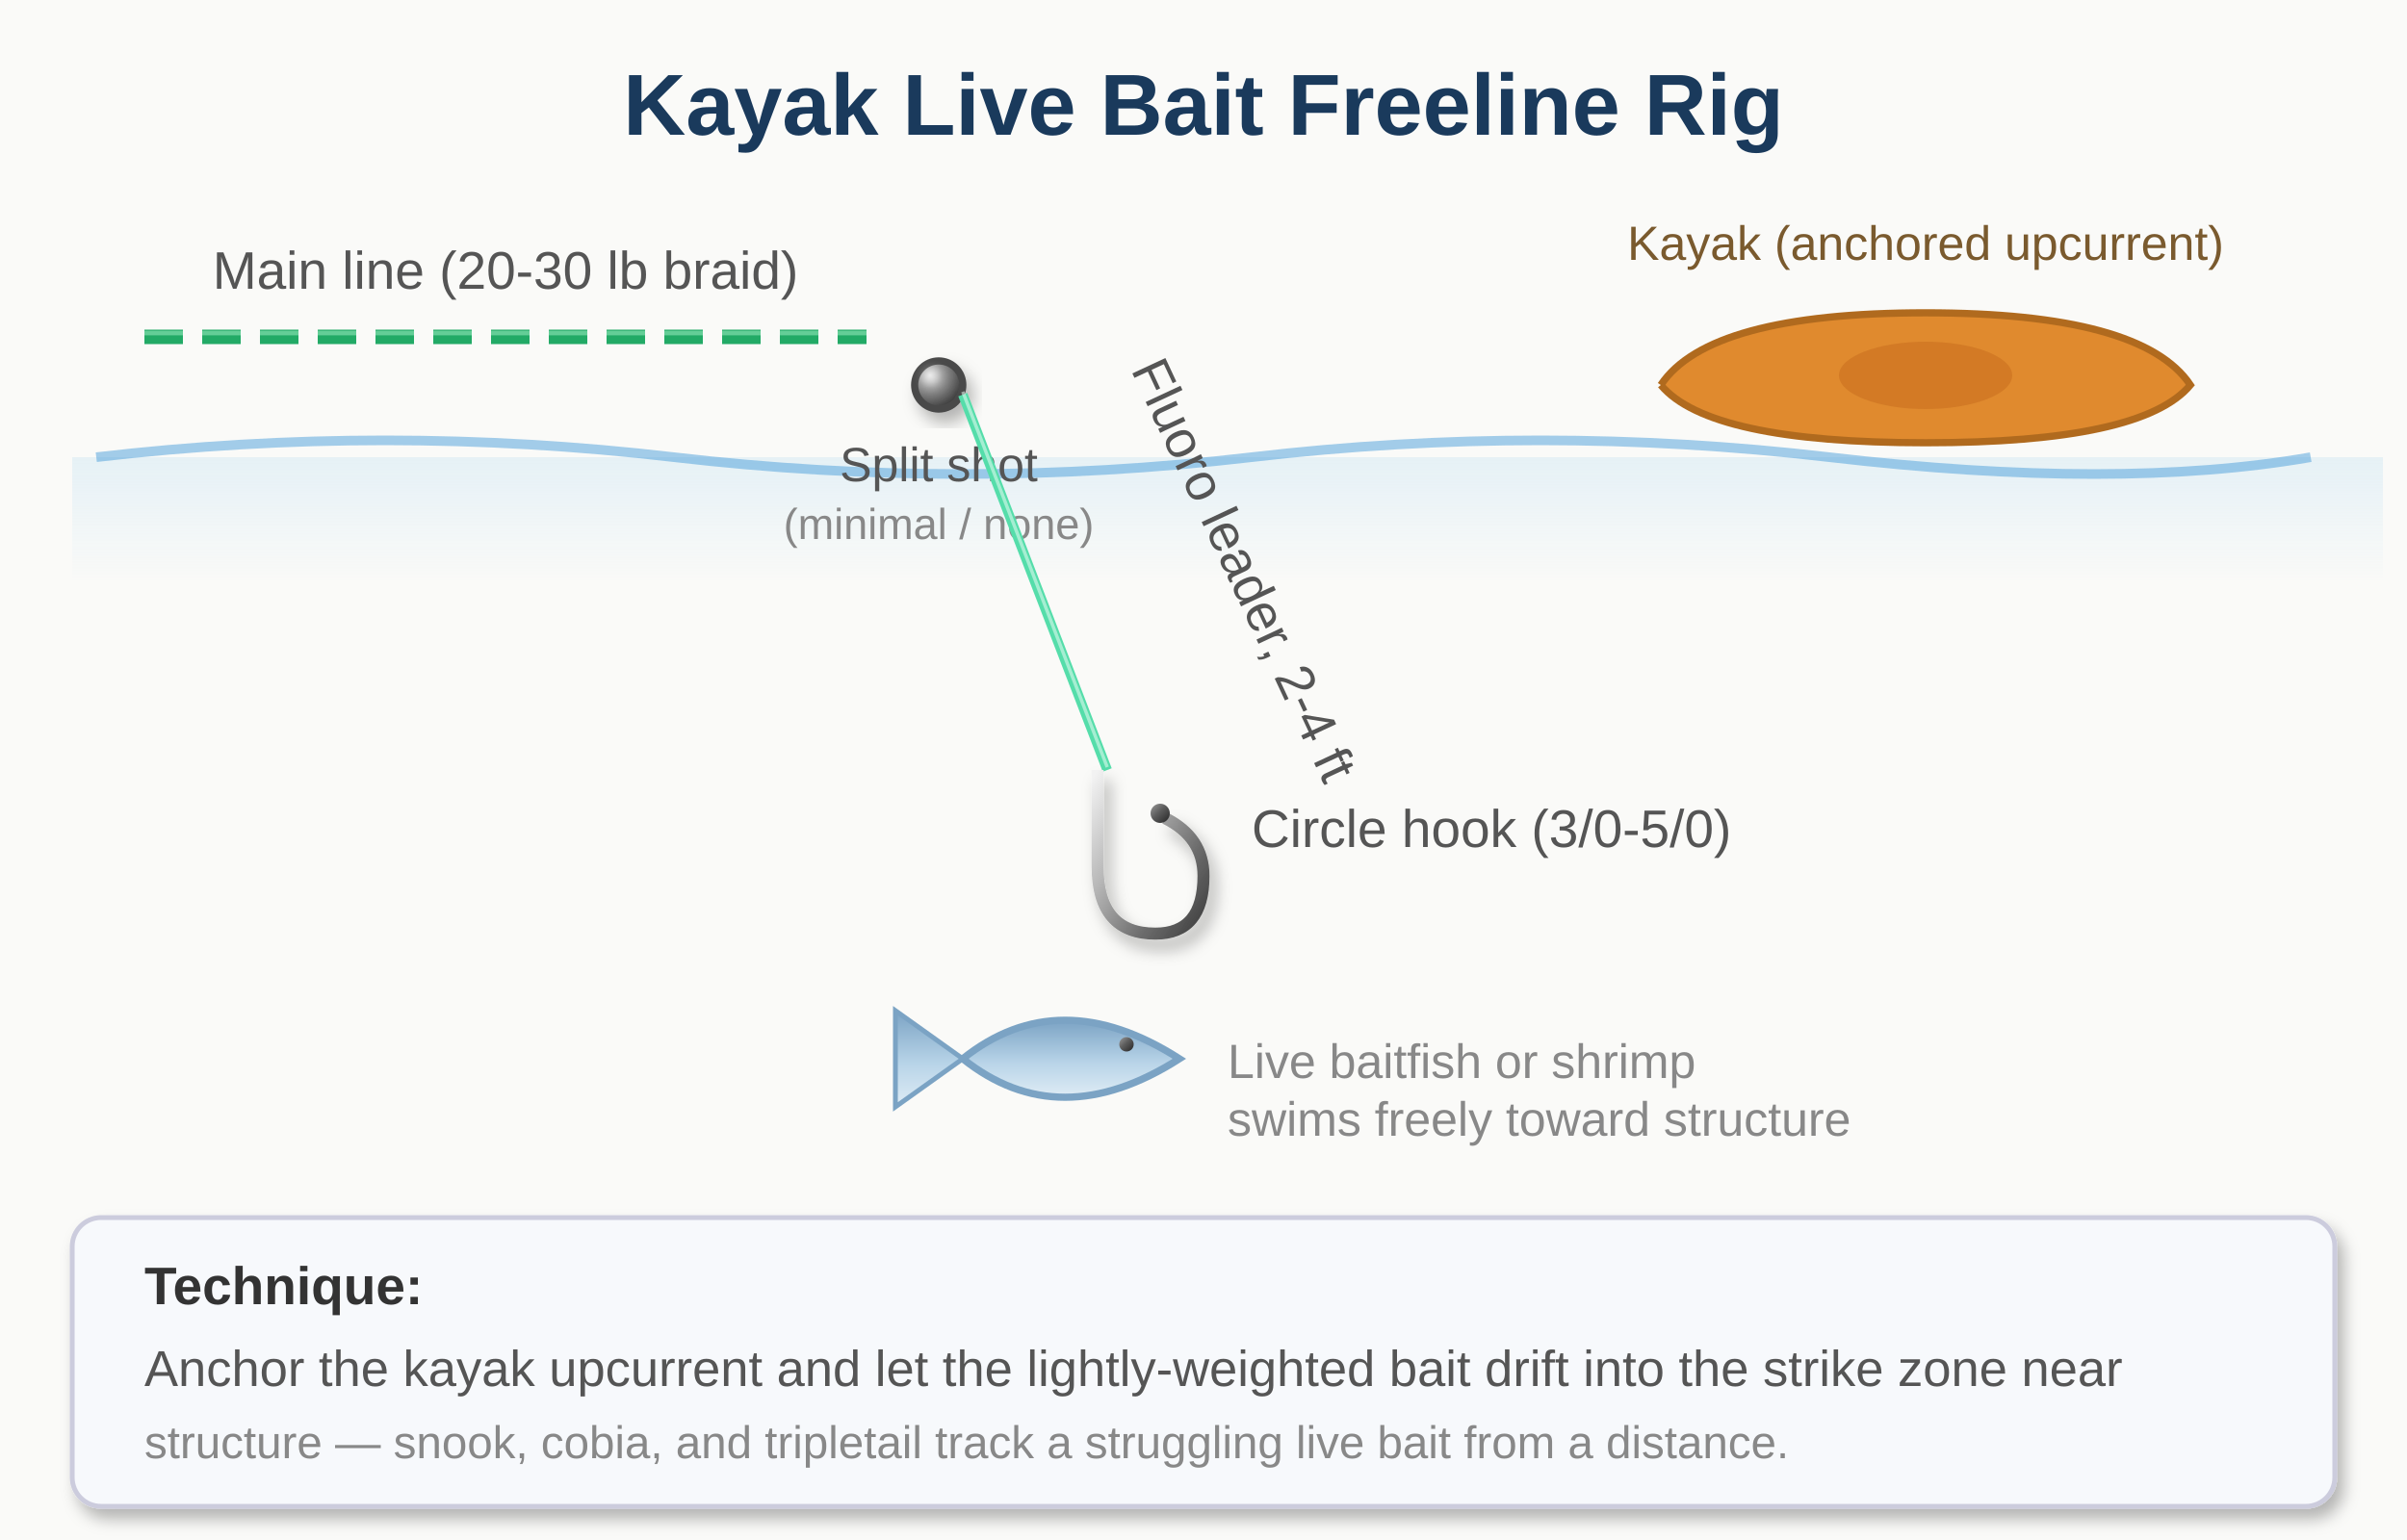
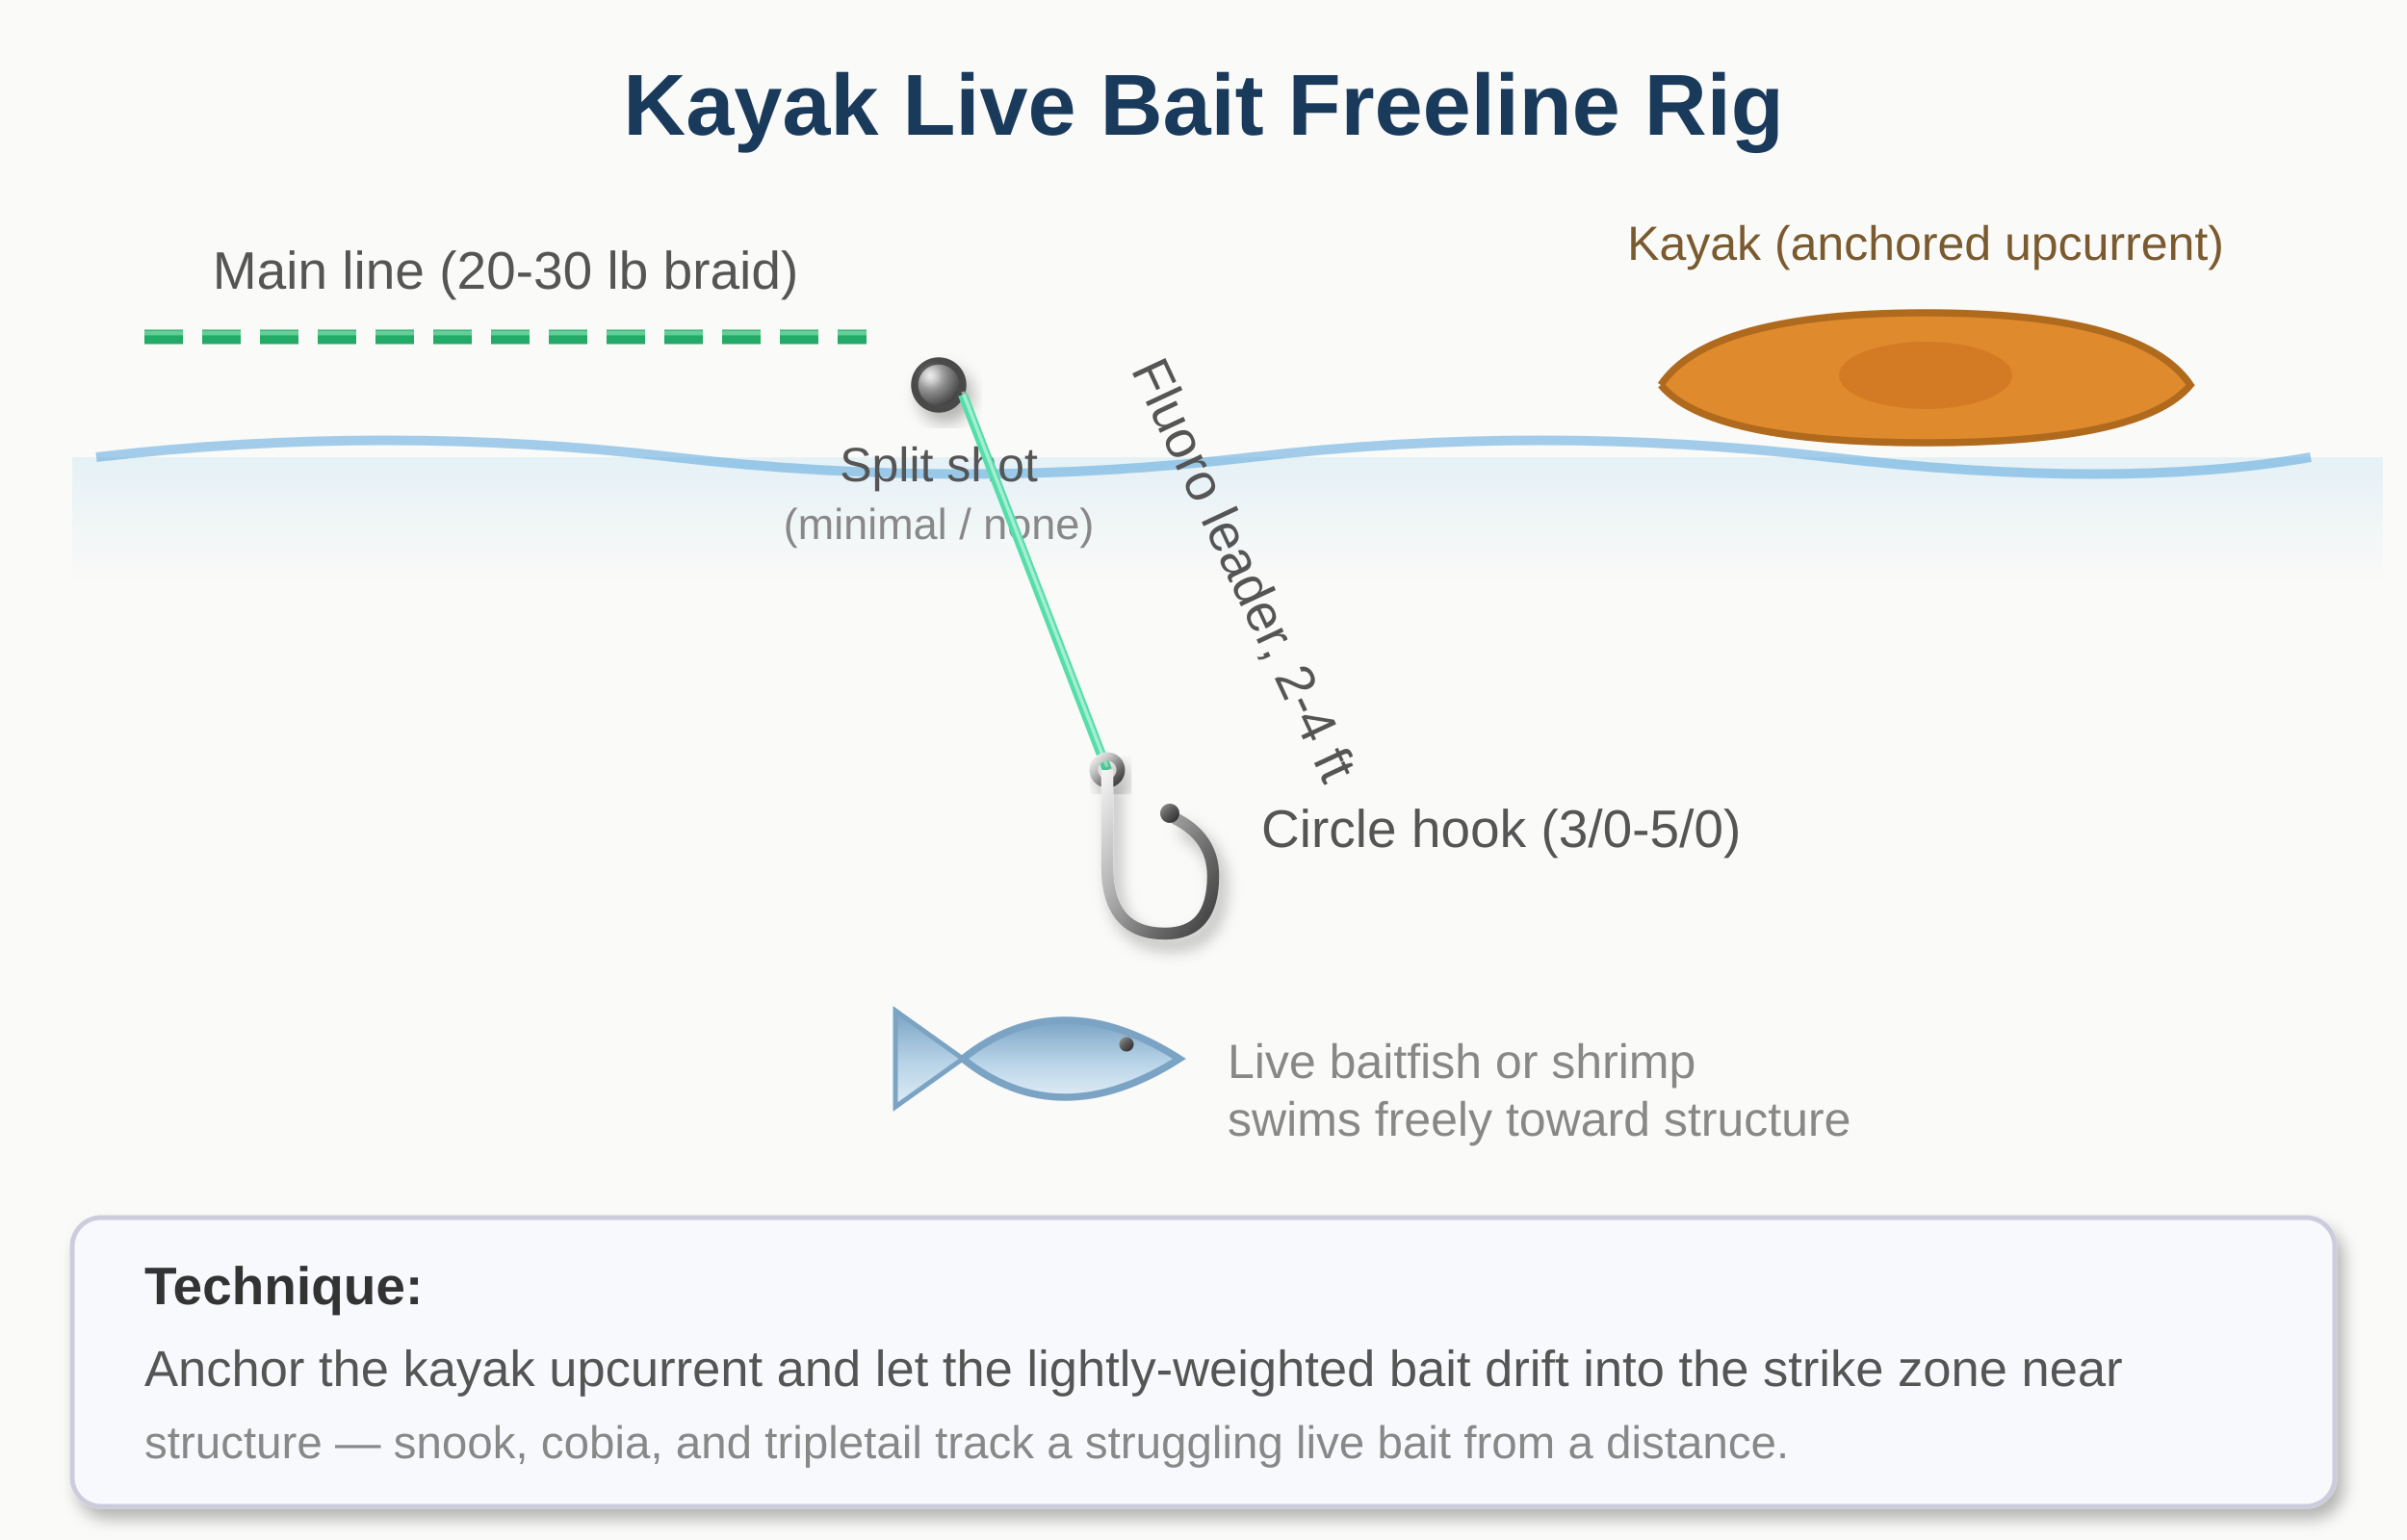
<svg xmlns="http://www.w3.org/2000/svg" viewBox="0 0 500 320" font-family="Arial, sans-serif">
  <rect x="0" y="0" width="500" height="320" fill="#FAFAF8" />
  <defs>
    <linearGradient id="waterTint" x1="0" y1="0" x2="0" y2="1">
      <stop offset="0%" stop-color="#bfe0f2" stop-opacity="0.35" />
      <stop offset="100%" stop-color="#bfe0f2" stop-opacity="0" />
    </linearGradient>
  </defs>
  <defs>
    <linearGradient id="fishGrad_b8d4e8" x1="0%" y1="0%" x2="0%" y2="100%">
      <stop offset="0%" stop-color="#7ba3c4" />
      <stop offset="55%" stop-color="#b8d4e8" />
      <stop offset="100%" stop-color="#dfecf5" />
    </linearGradient>
  </defs>
  <defs>
    <radialGradient id="baitGrad" cx="35%" cy="30%" r="75%">
      <stop offset="0%" stop-color="#ffe4c4" />
      <stop offset="45%" stop-color="#e8b48a" />
      <stop offset="100%" stop-color="#b5794a" />
    </radialGradient>
    <filter id="glossBlur" x="-60%" y="-60%" width="220%" height="220%">
      <feGaussianBlur stdDeviation="1.1" />
    </filter>
  </defs>
  <defs>
    <linearGradient id="steelGrad" x1="0%" y1="0%" x2="100%" y2="100%">
      <stop offset="0%" stop-color="#f2f2f2" />
      <stop offset="35%" stop-color="#b8b8b8" />
      <stop offset="70%" stop-color="#6e6e6e" />
      <stop offset="100%" stop-color="#3d3d3d" />
    </linearGradient>
    <linearGradient id="steelGradDark" x1="0%" y1="0%" x2="100%" y2="100%">
      <stop offset="0%" stop-color="#9a9a9a" />
      <stop offset="45%" stop-color="#5c5c5c" />
      <stop offset="100%" stop-color="#242424" />
    </linearGradient>
    <radialGradient id="leadGrad" cx="32%" cy="30%" r="75%">
      <stop offset="0%" stop-color="#e2e2e2" />
      <stop offset="35%" stop-color="#9a9a9a" />
      <stop offset="75%" stop-color="#5c5c5c" />
      <stop offset="100%" stop-color="#333333" />
    </radialGradient>
    <filter id="softShadow" x="-40%" y="-40%" width="180%" height="180%">
      <feDropShadow dx="1.4" dy="2.2" stdDeviation="1.6" flood-color="#000000" flood-opacity="0.28" />
    </filter>
  </defs>
  <text x="250" y="28" text-anchor="middle" font-size="18" font-weight="bold" fill="#1a3a5c">Kayak Live Bait Freeline Rig</text>
  <rect x="15" y="95" width="480" height="26" fill="url(#waterTint)" />
  <path d="M20 95 Q80 88 140 95 Q200 102 260 95 Q320 88 380 95 Q440 102 480 95" fill="none" stroke="#4a9eda" stroke-width="2" opacity="0.5" />
  <g transform="translate(345, 60)">
    <path d="M0 20 Q10 5 55 5 Q100 5 110 20 Q100 32 55 32 Q10 32 0 20" fill="#e08a2e" stroke="#b06a1e" stroke-width="1.5" />
    <ellipse cx="55" cy="18" rx="18" ry="7" fill="#c9701f" opacity="0.6" />
    <text x="55" y="-6" text-anchor="middle" font-size="10" fill="#7a5a2e">Kayak (anchored upcurrent)</text>
  </g>
  <line x1="30" y1="70" x2="180" y2="70" stroke="#2a6" stroke-width="3" stroke-dasharray="8,4" />
  <line x1="30" y1="69.2" x2="180" y2="69.2" stroke="#8fe6b8" stroke-width="0.96" stroke-dasharray="8,4" opacity="0.6" />
  <text x="105" y="60" text-anchor="middle" font-size="11" fill="#555">Main line (20-30 lb braid)</text>
  <circle cx="195" cy="80" r="5" fill="url(#leadGrad)" stroke="#4a4a4a" stroke-width="1.5" filter="url(#softShadow)" />
  <ellipse cx="193.4" cy="78.2" rx="1.6" ry="1.6" fill="#ffffff" opacity="0.5" filter="url(#glossBlur)" />
  <text x="195" y="100" text-anchor="middle" font-size="10" fill="#555">Split shot</text>
  <text x="195" y="112" text-anchor="middle" font-size="9" fill="#888">(minimal / none)</text>
  <line x1="200" y1="82" x2="230" y2="160" stroke="#5da" stroke-width="2" />
  <line x1="200" y1="81.4" x2="230" y2="159.4" stroke="#e8fbf3" stroke-width="0.70" opacity="0.55" />
  <text x="255" y="120" text-anchor="middle" font-size="11" fill="#555" transform="rotate(65, 255, 120)">Fluoro leader, 2-4 ft</text>
-   <g transform="translate(220, 160)">
+   <g transform="translate(222, 160)">
+     <circle cx="8" cy="0" r="2.8" fill="none" stroke="url(#steelGrad)" stroke-width="1.8" filter="url(#softShadow)" />
    <path d="M8 0 L8 20 Q8 34 20 34 Q30 34 30 22 Q30 14 22 10" fill="none" stroke="url(#steelGrad)" stroke-width="2.5" filter="url(#softShadow)" />
    <circle cx="21" cy="9" r="2" fill="url(#steelGradDark)" />
    <text x="40" y="16" font-size="11" fill="#555">Circle hook (3/0-5/0)</text>
  </g>
  <g transform="translate(200, 210)">
    <path d="M0 10 Q20 -6 45 10 Q20 26 0 10" fill="url(#fishGrad_b8d4e8)" stroke="#7ba3c4" stroke-width="1.5" />
    <path d="M0 10 L-14 0 L-14 20 Z" fill="url(#fishGrad_b8d4e8)" stroke="#7ba3c4" stroke-width="1" />
    <circle cx="34" cy="7" r="1.5" fill="url(#steelGradDark)" />
    <text x="55" y="14" font-size="10" fill="#888">Live baitfish or shrimp</text>
    <text x="55" y="26" font-size="10" fill="#888">swims freely toward structure</text>
  </g>
  <rect x="15" y="253" width="470" height="60" rx="6" fill="#f7f9fc" stroke="#ccd" stroke-width="1" filter="url(#softShadow)" />
  <text x="30" y="271" font-size="11" fill="#333" font-weight="bold">Technique:</text>
  <text x="30" y="288" font-size="10.5" fill="#555">Anchor the kayak upcurrent and let the lightly-weighted bait drift into the strike zone near</text>
  <text x="30" y="303" font-size="9.5" fill="#888">structure — snook, cobia, and tripletail track a struggling live bait from a distance.</text>
</svg>
